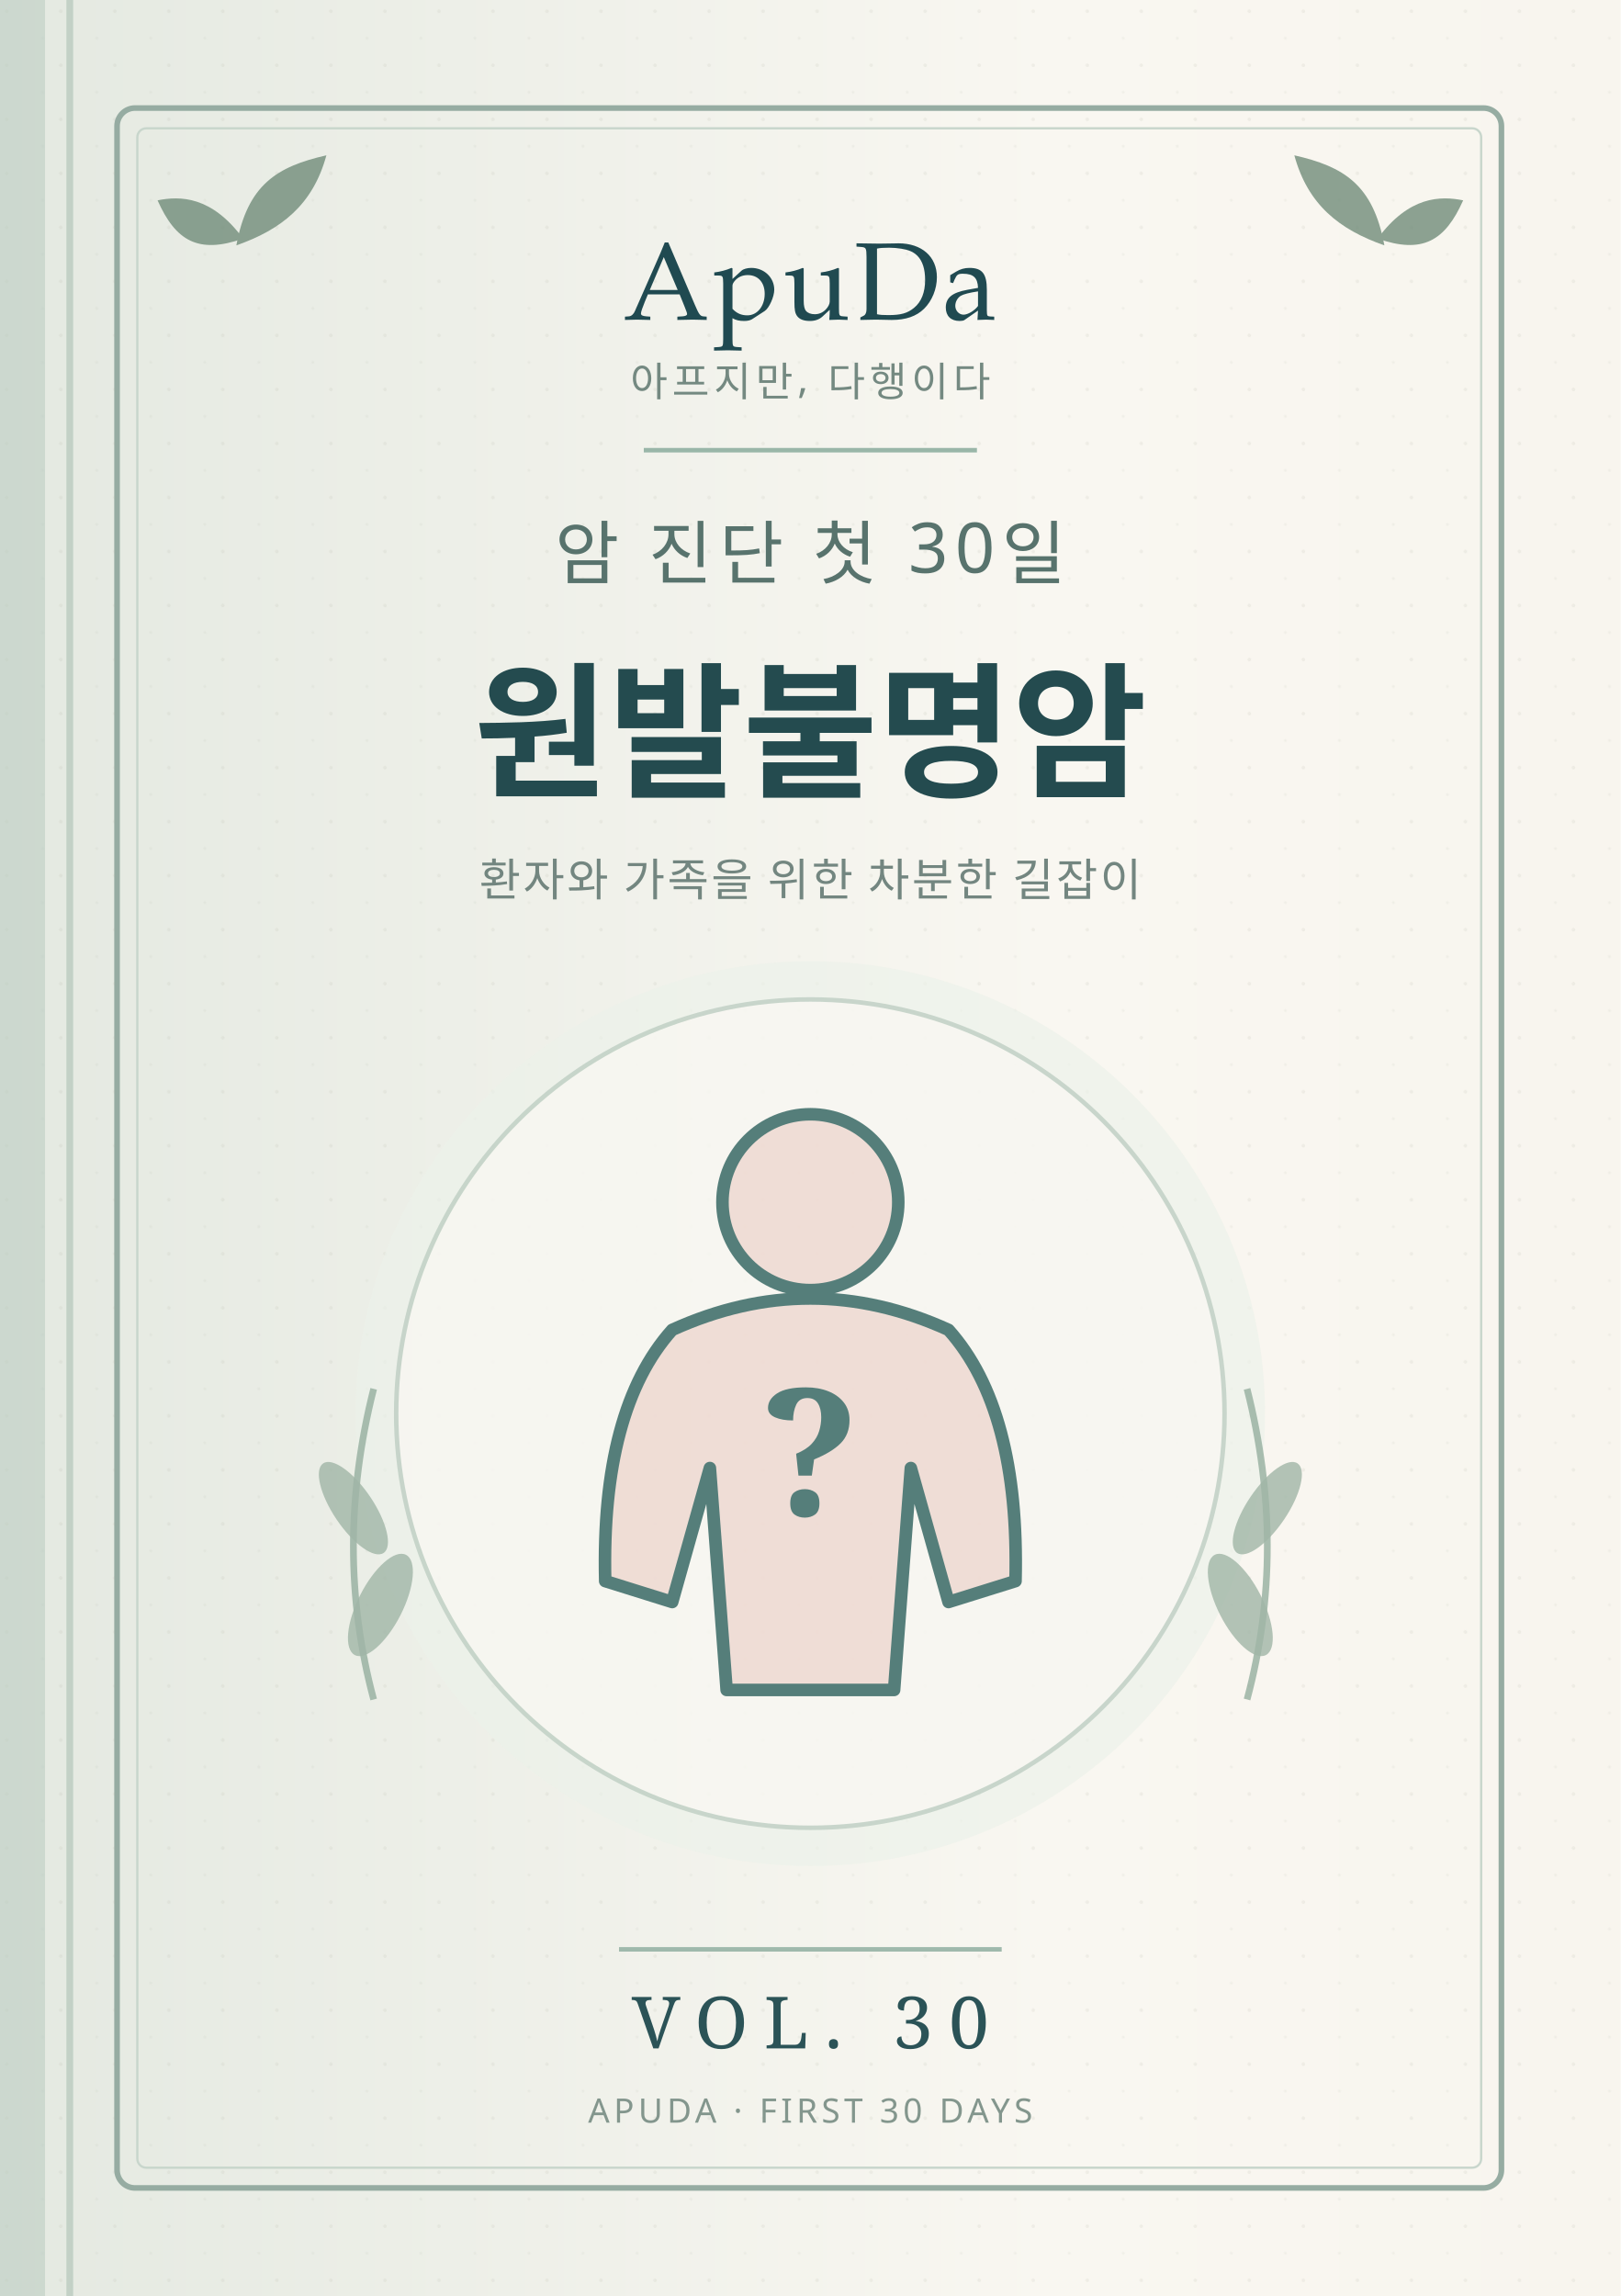
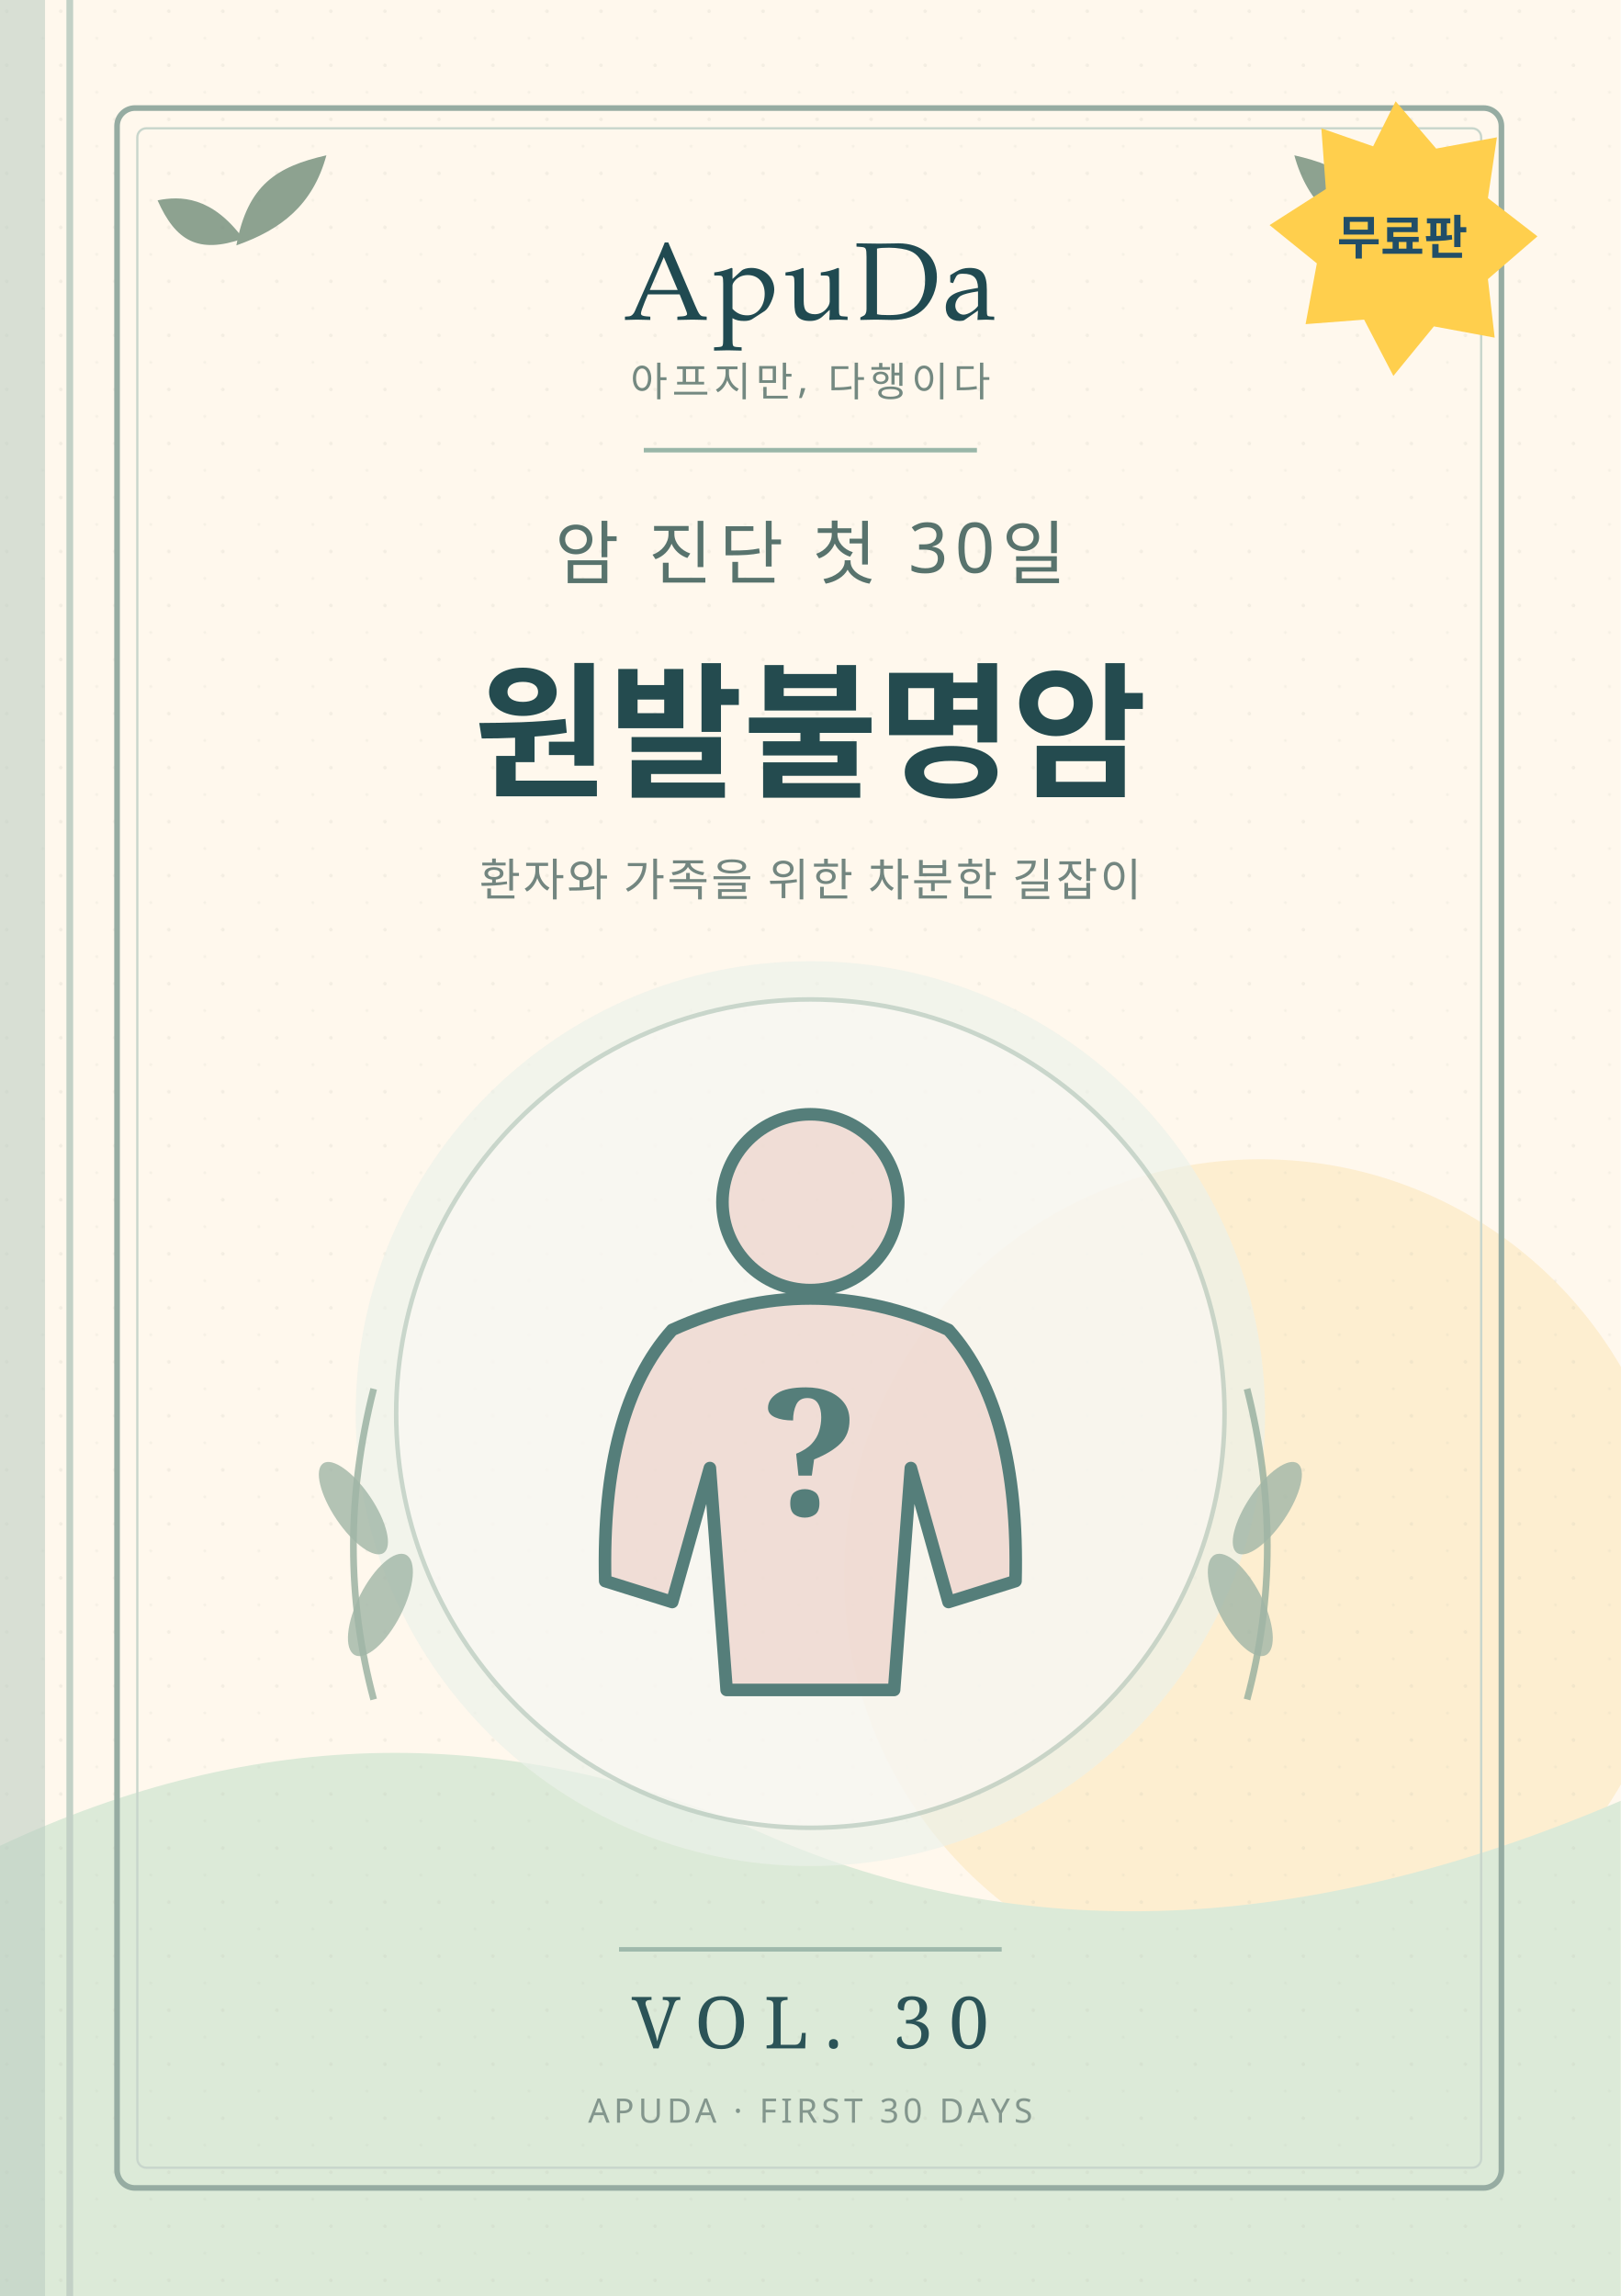
<svg xmlns="http://www.w3.org/2000/svg" width="720" height="1020" viewBox="0 0 720 1020" role="img" aria-labelledby="title description">
  <defs>
    <pattern id="paper" width="24" height="24" patternUnits="userSpaceOnUse">
      <circle cx="3" cy="5" r=".8" fill="#B6B8A9" opacity=".16" />
      <circle cx="19" cy="17" r=".65" fill="#B6B8A9" opacity=".12" />
    </pattern>
    <linearGradient id="book" x1="0" y1="0" x2="1" y2="0">
      <stop stop-color="#E4E9E1" />
      <stop offset=".65" stop-color="#F9F7F1" />
      <stop offset="1" stop-color="#F8F5EE" />
    </linearGradient>
  </defs>
-   <rect width="720" height="1020" fill="url(#book)" />
+   <rect width="720" height="1020" fill="#fff8ed" />
+   <circle cx="560" cy="700" r="185" fill="#fbe4b4" opacity=".5" />
+   <path d="M0 820 Q170 740 340 815 T720 800 V1020 H0Z" fill="#dcead8" />
  <rect width="720" height="1020" fill="url(#paper)" />
  <rect width="20" height="1020" fill="#B9CCC0" opacity=".56" />
  <path d="M31 0 V1020" stroke="#C3D1C6" stroke-width="3" />
  <rect x="52" y="48" width="615" height="924" rx="8" fill="none" stroke="#96ACA2" stroke-width="2.5" />
  <rect x="61" y="57" width="597" height="906" rx="4" fill="none" stroke="#C8D6CC" stroke-width="1" />
  <g fill="#708C79" opacity=".8">
    <path d="M105 109 C110 82 123 74 145 69 C139 91 125 102 105 109Z" />
    <path d="M108 106 C94 87 80 87 70 89 C78 107 88 113 108 106Z" />
    <path d="M615 109 C610 82 597 74 575 69 C581 91 595 102 615 109Z" />
    <path d="M612 106 C626 87 640 87 650 89 C642 107 632 113 612 106Z" />
  </g>
  <text x="360" y="142" font-family="Georgia,Palatino,serif" font-size="49" letter-spacing="1.8" text-anchor="middle" fill="#204A51">ApuDa</text>
  <text x="360" y="176" font-family="'Noto Sans KR','Malgun Gothic',sans-serif" font-size="18" text-anchor="middle" letter-spacing="2" fill="#748981">아프지만, 다행이다</text>
  <path d="M286 200 H434" stroke="#99B6A8" stroke-width="2" />
  <text x="360" y="257" font-family="'Noto Sans KR','Malgun Gothic',sans-serif" font-weight="500" font-size="31" text-anchor="middle" letter-spacing="3" fill="#58736D">암 진단 첫 30일</text>
  <g text-anchor="middle" font-family="'Noto Serif KR','Nanum Myeongjo','Malgun Gothic',serif" font-weight="700" fill="#244B4F">
    <text x="360" y="349" font-size="65">원발불명암</text>
  </g>
  <text x="360" y="398" font-family="'Noto Sans KR','Malgun Gothic',sans-serif" font-size="20" text-anchor="middle" letter-spacing="1.1" fill="#738680">환자와 가족을 위한 차분한 길잡이</text>
  <ellipse cx="360" cy="628" rx="202" ry="201" fill="#ECF1E9" opacity=".66" />
  <circle cx="360" cy="628" r="184" fill="#FAF8F3" opacity=".68" stroke="#B6C8BC" stroke-width="2" />
  <g transform="translate(360 628) scale(.93)">
    <g fill="#E8C9BF" fill-opacity=".55" stroke="#557E7A" stroke-width="6" stroke-linecap="round" stroke-linejoin="round">
      <circle cx="0" cy="-101" r="42" />
      <path d="M-66-40 Q0-70 66-40 Q100-2 98 80 L66 90 L48 26 L40 132 L-40 132 L-48 26 L-66 90 L-98 80 Q-100-2-66-40Z" />
    </g>
    <text x="0" y="49" font-family="Georgia,serif" font-size="85" font-weight="600" text-anchor="middle" fill="#557E7A">?</text>
  </g>
  <path d="M166 755 Q148 688 166 617 M554 755 Q572 688 554 617" stroke="#8FAA9A" stroke-width="3" fill="none" opacity=".75" />
  <g fill="#A0B5A6" opacity=".8">
    <ellipse cx="157" cy="670" rx="9" ry="24" transform="rotate(-34 157 670)" />
    <ellipse cx="169" cy="713" rx="10" ry="25" transform="rotate(27 169 713)" />
    <ellipse cx="563" cy="670" rx="9" ry="24" transform="rotate(34 563 670)" />
    <ellipse cx="551" cy="713" rx="10" ry="25" transform="rotate(-27 551 713)" />
  </g>
  <path d="M275 866 H445" stroke="#9FB9AC" stroke-width="2" />
  <text x="360" y="910" font-family="Georgia,serif" font-size="32" letter-spacing="7" text-anchor="middle" fill="#2B5357">VOL. 30</text>
  <text x="360" y="943" font-family="'Noto Sans KR','Malgun Gothic',sans-serif" font-size="15" letter-spacing="1.8" text-anchor="middle" fill="#83968D">APUDA · FIRST 30 DAYS</text>
+   <path d="M620 45 L638 66 665 61 661 88 683 105 661 124 664 150 637 145 619 167 606 142 580 144 585 117 564 100 589 84 587 57 610 65Z" fill="#ffcf4d" />
+   <text x="623" y="113" text-anchor="middle" font-size="21" font-weight="900" font-family="sans-serif" fill="#214e68">무료판</text>
</svg>
